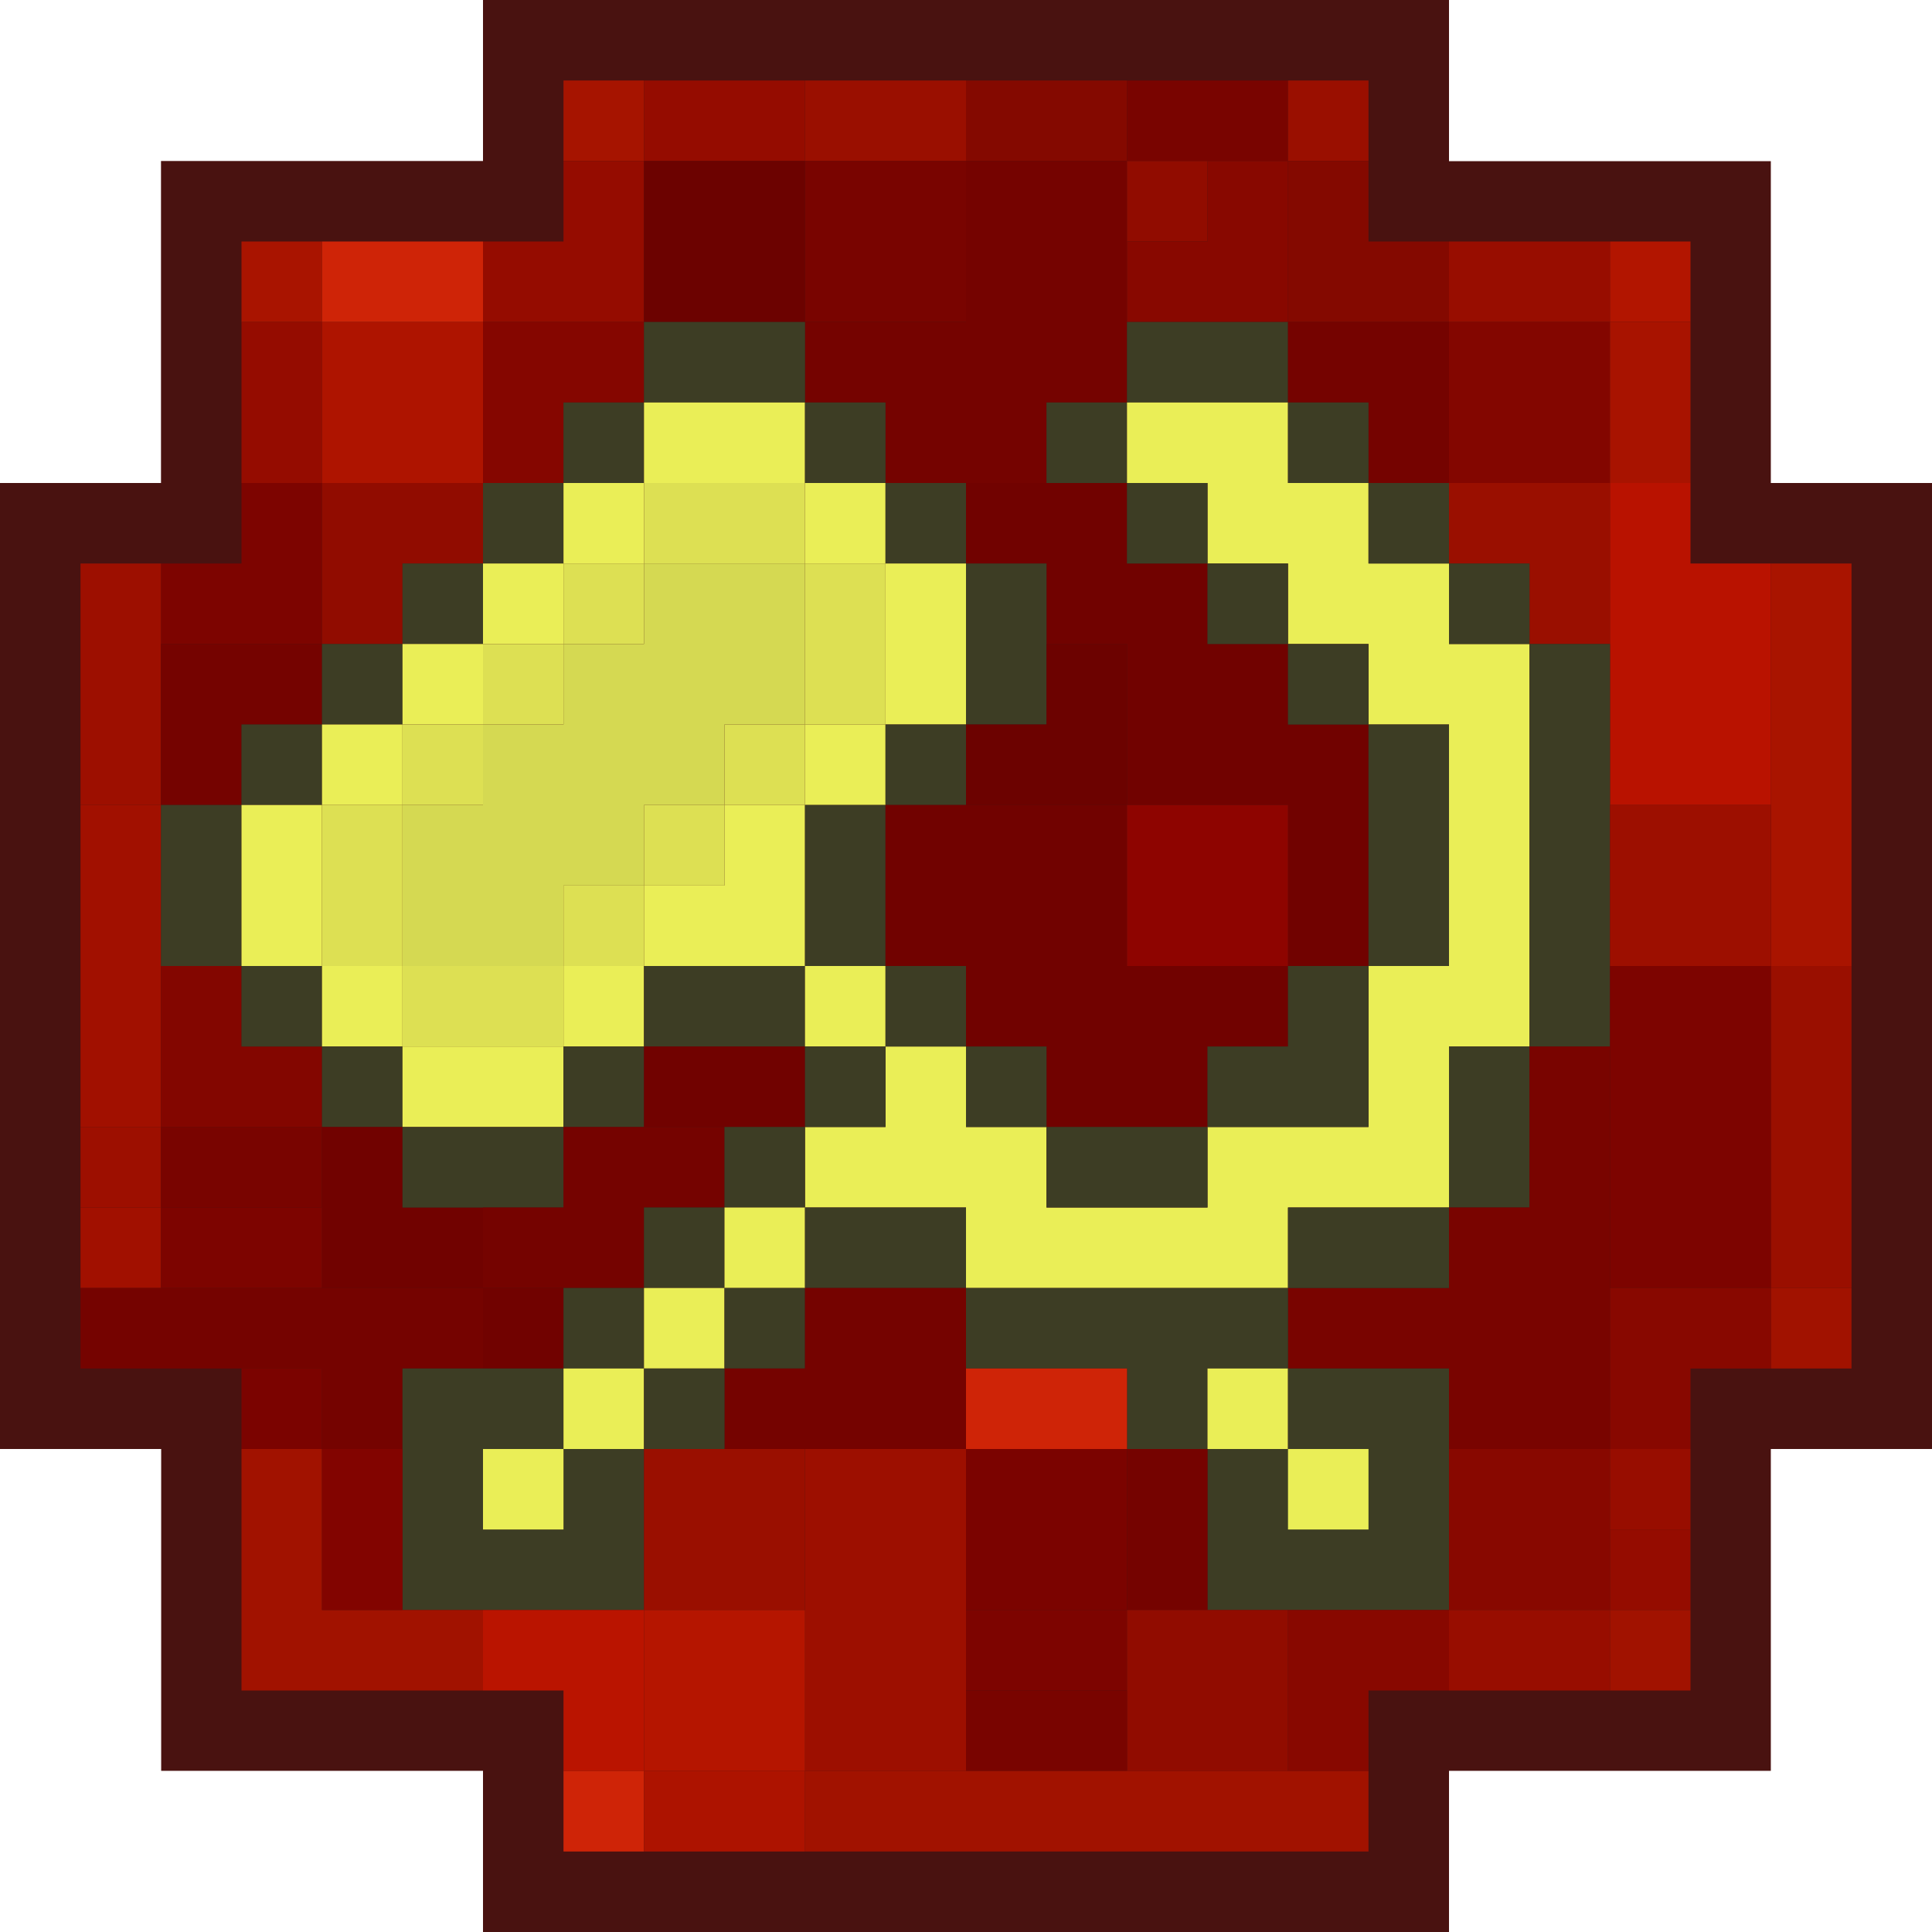
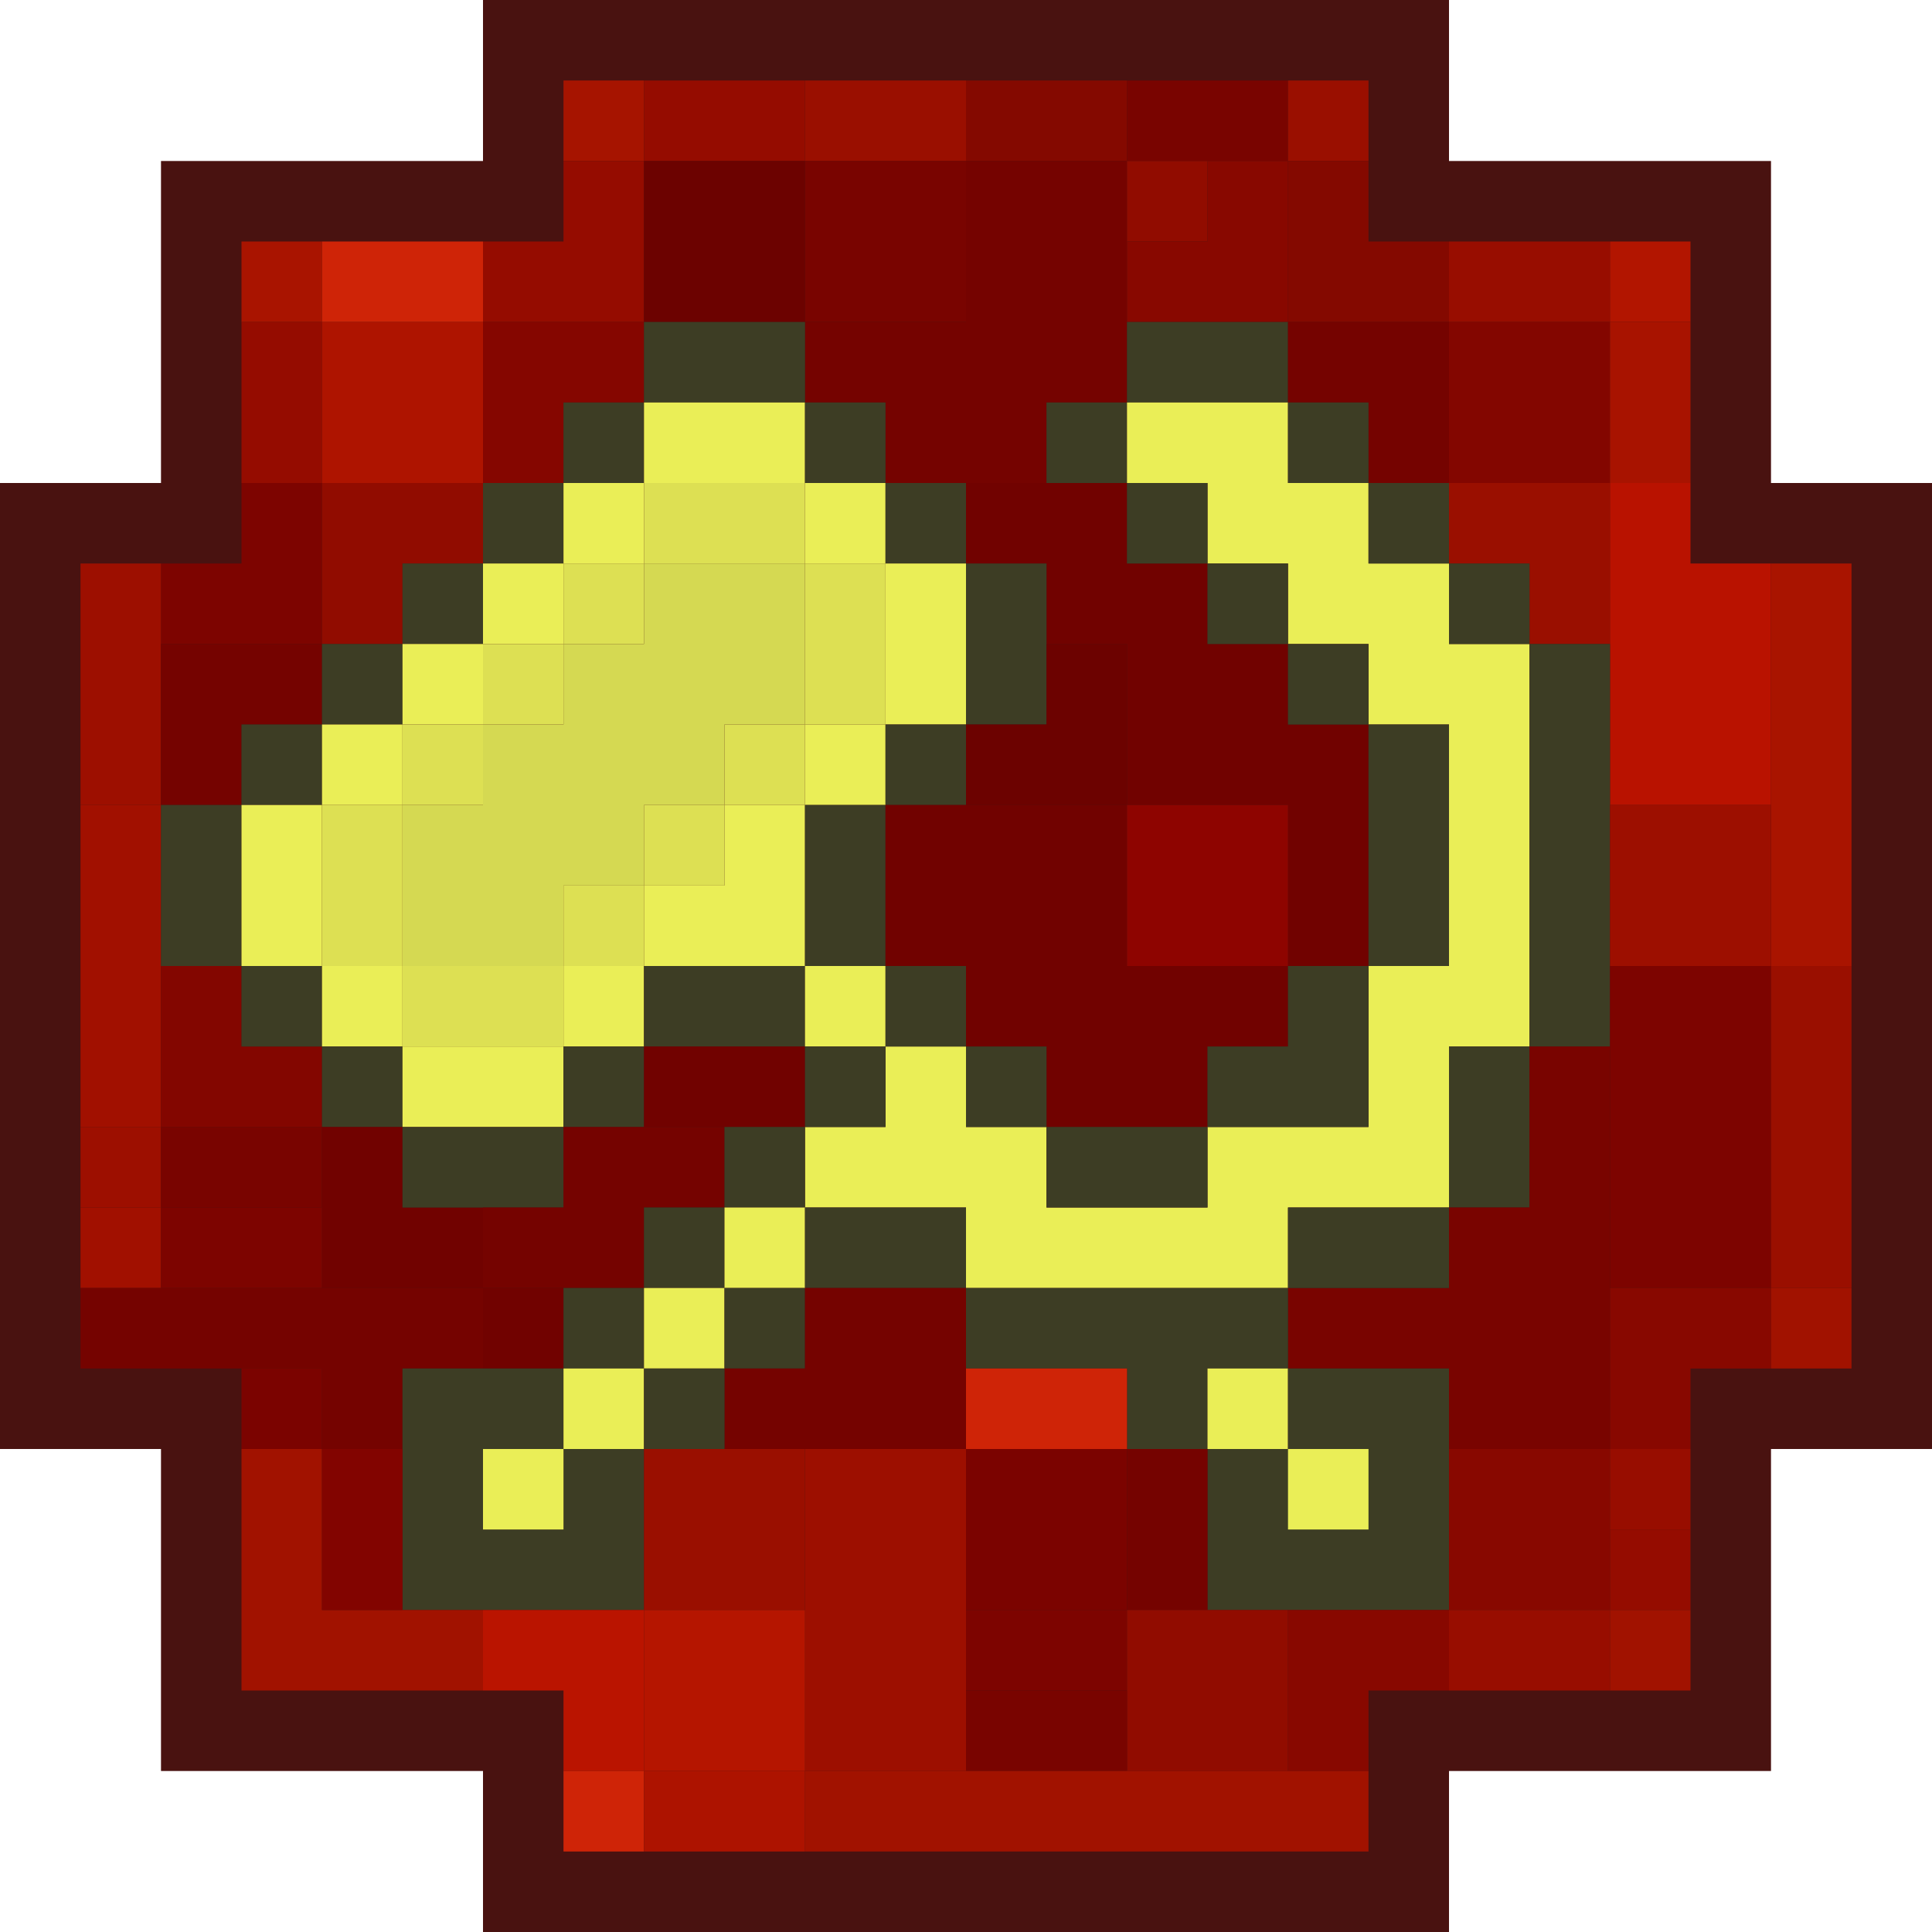
<svg xmlns="http://www.w3.org/2000/svg" version="1.1" preserveAspectRatio="xMinYMin meet" x="0px" y="0px" width="24px" height="24px" viewBox="0 0 24 24">
-   <path d="M0 0h6v2h-4v4h-2v-6z" fill="rgb(255,255,255)" />
  <path d="M6 0h12v2h4v4h2v12h-2v4h-4v2h-12v-2h-4v-4h-2v-12h2v-4h4v-2z" fill="rgb(73,18,16)" />
-   <path d="M18 0h6v6h-2v-4h-4v-2z" fill="rgb(255,255,255)" />
  <path d="M7 1h1v1h-1v-1z" fill="rgb(166,20,0)" />
  <path d="M8 1h2v1h-2v-1z" fill="rgb(149,12,0)" />
  <path d="M10 1h2v1h-2v-1z" fill="rgb(154,15,0)" />
  <path d="M12 1h2v1h-2v-1z" fill="rgb(132,9,0)" />
  <path d="M14 1h2v1h-2v-1z" fill="rgb(121,4,0)" />
  <path d="M16 1h1v1h-1v-1z" fill="rgb(154,15,0)" />
  <path d="M7 2h1v2h-2v-1h1v-1z" fill="rgb(149,12,0)" />
  <path d="M8 2h2v2h-2v-2z" fill="rgb(108,2,0)" />
  <path d="M10 2h2v2h-2v-2z" fill="rgb(121,4,0)" />
  <path d="M12 2h2v3h-1v1h-2v-1h-1v-1h2v-2z" fill="rgb(117,3,0)" />
  <path d="M14 2h1v1h-1v-1z" fill="rgb(145,12,0)" />
  <path d="M15 2h1v2h-2v-1h1v-1z" fill="rgb(136,8,0)" />
  <path d="M16 2h1v1h1v1h-2v-2z" fill="rgb(132,9,0)" />
  <path d="M3 3h1v1h-1v-1z" fill="rgb(169,20,0)" />
  <path d="M4 3h2v1h-2v-1z" fill="rgb(207,36,7)" />
  <path d="M18 3h2v1h-2v-1z" fill="rgb(152,13,0)" />
  <path d="M20 3h1v1h-1v-1z" fill="rgb(178,21,0)" />
  <path d="M3 4h1v2h-1v-2z" fill="rgb(149,12,0)" />
  <path d="M4 4h2v2h-2v-2z" fill="rgb(174,20,0)" />
  <path d="M6 4h2v1h-1v1h-1v-2z" fill="rgb(133,6,0)" />
  <path d="M8 4h2v1h-2v-1z" fill="rgb(61,61,36)" />
  <path d="M14 4h2v1h-2v-1z" fill="rgb(61,61,36)" />
  <path d="M16 4h2v2h-1v-1h-1v-1z" fill="rgb(117,3,0)" />
  <path d="M18 4h2v2h-2v-2z" fill="rgb(131,6,0)" />
  <path d="M20 4h1v2h-1v-2z" fill="rgb(168,19,0)" />
  <path d="M7 5h1v1h-1v-1z" fill="rgb(61,61,36)" />
  <path d="M8 5h2v1h-2v-1z" fill="rgb(234,238,87)" />
  <path d="M10 5h1v1h-1v-1z" fill="rgb(61,61,36)" />
  <path d="M13 5h1v1h-1v-1z" fill="rgb(61,61,36)" />
  <path d="M14 5h2v1h1v1h1v1h1v5h-1v2h-2v1h-4v-1h-2v-1h1v-1h1v1h1v1h2v-1h2v-2h1  v-3h-1v-1h-1v-1h-1v-1h-1v-1z" fill="rgb(234,238,87)" />
  <path d="M16 5h1v1h-1v-1z" fill="rgb(61,61,36)" />
  <path d="M3 6h1v2h-2v-1h1v-1z" fill="rgb(125,4,0)" />
  <path d="M4 6h2v1h-1v1h-1v-2z" fill="rgb(145,12,0)" />
  <path d="M6 6h1v1h-1v-1z" fill="rgb(61,61,36)" />
  <path d="M7 6h1v1h-1v-1z" fill="rgb(234,238,87)" />
  <path d="M8 6h2v1h-2v-1z" fill="rgb(221,224,83)" />
  <path d="M10 6h1v1h-1v-1z" fill="rgb(234,238,87)" />
  <path d="M11 6h1v1h-1v-1z" fill="rgb(61,61,36)" />
  <path d="M12 6h2v1h1v1h1v1h1v3h-1v-2h-2v-2h-1v-1h-1v-1z" fill="rgb(113,2,0)" />
  <path d="M14 6h1v1h-1v-1z" fill="rgb(61,61,36)" />
  <path d="M17 6h1v1h-1v-1z" fill="rgb(61,61,36)" />
  <path d="M18 6h2v2h-1v-1h-1v-1z" fill="rgb(154,15,0)" />
  <path d="M20 6h1v1h1v3h-2v-4z" fill="rgb(185,18,0)" />
  <path d="M1 7h1v3h-1v-3z" fill="rgb(157,15,0)" />
  <path d="M5 7h1v1h-1v-1z" fill="rgb(61,61,36)" />
  <path d="M6 7h1v1h-1v-1z" fill="rgb(234,238,87)" />
  <path d="M7 7h1v1h-1v-1z" fill="rgb(221,224,83)" />
  <path d="M8 7h2v2h-1v1h-1v1h-1v1h-2v-2h1v-1h1v-1h1v-1z" fill="rgb(213,217,82)" />
  <path d="M10 7h1v2h-1v-2z" fill="rgb(221,224,83)" />
  <path d="M11 7h1v2h-1v-2z" fill="rgb(234,238,87)" />
  <path d="M12 7h1v2h-1v-2z" fill="rgb(61,61,36)" />
  <path d="M15 7h1v1h-1v-1z" fill="rgb(61,61,36)" />
  <path d="M18 7h1v1h-1v-1z" fill="rgb(61,61,36)" />
  <path d="M22 7h1v5h-1v-5z" fill="rgb(169,20,0)" />
  <path d="M2 8h2v1h-1v1h-1v-2z" fill="rgb(117,3,0)" />
  <path d="M4 8h1v1h-1v-1z" fill="rgb(61,61,36)" />
  <path d="M5 8h1v1h-1v-1z" fill="rgb(234,238,87)" />
  <path d="M6 8h1v1h-1v-1z" fill="rgb(221,224,83)" />
  <path d="M13 8h1v2h-2v-1h1v-1z" fill="rgb(108,2,0)" />
  <path d="M16 8h1v1h-1v-1z" fill="rgb(61,61,36)" />
  <path d="M19 8h1v5h-1v-5z" fill="rgb(61,61,36)" />
  <path d="M3 9h1v1h-1v-1z" fill="rgb(61,61,36)" />
  <path d="M4 9h1v1h-1v-1z" fill="rgb(234,238,87)" />
  <path d="M5 9h1v1h-1v-1z" fill="rgb(221,224,83)" />
  <path d="M9 9h1v1h-1v-1z" fill="rgb(221,224,83)" />
  <path d="M10 9h1v1h-1v-1z" fill="rgb(234,238,87)" />
  <path d="M11 9h1v1h-1v-1z" fill="rgb(61,61,36)" />
  <path d="M17 9h1v3h-1v-3z" fill="rgb(61,61,36)" />
  <path d="M1 10h1v4h-1v-4z" fill="rgb(161,16,0)" />
  <path d="M2 10h1v2h-1v-2z" fill="rgb(61,61,36)" />
  <path d="M3 10h1v2h-1v-2z" fill="rgb(234,238,87)" />
  <path d="M4 10h1v2h-1v-2z" fill="rgb(221,224,83)" />
  <path d="M8 10h1v1h-1v-1z" fill="rgb(221,224,83)" />
  <path d="M9 10h1v2h-2v-1h1v-1z" fill="rgb(234,238,87)" />
  <path d="M10 10h1v2h-1v-2z" fill="rgb(61,61,36)" />
  <path d="M11 10h3v2h2v1h-1v1h-2v-1h-1v-1h-1v-2z" fill="rgb(113,2,0)" />
  <path d="M14 10h2v2h-2v-2z" fill="rgb(142,4,0)" />
  <path d="M20 10h2v2h-2v-2z" fill="rgb(157,15,0)" />
  <path d="M7 11h1v1h-1v-1z" fill="rgb(221,224,83)" />
  <path d="M2 12h1v1h1v1h-2v-2z" fill="rgb(131,6,0)" />
  <path d="M3 12h1v1h-1v-1z" fill="rgb(61,61,36)" />
  <path d="M4 12h1v1h-1v-1z" fill="rgb(234,238,87)" />
  <path d="M5 12h2v1h-2v-1z" fill="rgb(221,224,83)" />
  <path d="M7 12h1v1h-1v-1z" fill="rgb(234,238,87)" />
  <path d="M8 12h2v1h-2v-1z" fill="rgb(61,61,36)" />
  <path d="M10 12h1v1h-1v-1z" fill="rgb(234,238,87)" />
  <path d="M11 12h1v1h-1v-1z" fill="rgb(61,61,36)" />
  <path d="M16 12h1v2h-2v-1h1v-1z" fill="rgb(61,61,36)" />
  <path d="M20 12h2v4h-2v-4z" fill="rgb(125,4,0)" />
  <path d="M22 12h1v4h-1v-4z" fill="rgb(154,15,0)" />
  <path d="M4 13h1v1h-1v-1z" fill="rgb(61,61,36)" />
  <path d="M5 13h2v1h-2v-1z" fill="rgb(234,238,87)" />
  <path d="M7 13h1v1h-1v-1z" fill="rgb(61,61,36)" />
  <path d="M8 13h2v1h-2v-1z" fill="rgb(113,2,0)" />
  <path d="M10 13h1v1h-1v-1z" fill="rgb(61,61,36)" />
  <path d="M12 13h1v1h-1v-1z" fill="rgb(61,61,36)" />
  <path d="M18 13h1v2h-1v-2z" fill="rgb(61,61,36)" />
  <path d="M19 13h1v5h-2v-1h-2v-1h2v-1h1v-2z" fill="rgb(121,4,0)" />
  <path d="M1 14h1v1h-1v-1z" fill="rgb(157,15,0)" />
  <path d="M2 14h2v1h-2v-1z" fill="rgb(121,4,0)" />
  <path d="M4 14h1v1h1v1h-2v-2z" fill="rgb(113,2,0)" />
  <path d="M5 14h2v1h-2v-1z" fill="rgb(61,61,36)" />
  <path d="M7 14h2v1h-1v1h-2v-1h1v-1z" fill="rgb(117,3,0)" />
  <path d="M9 14h1v1h-1v-1z" fill="rgb(61,61,36)" />
  <path d="M13 14h2v1h-2v-1z" fill="rgb(61,61,36)" />
  <path d="M1 15h1v1h-1v-1z" fill="rgb(161,16,0)" />
  <path d="M2 15h2v1h-2v-1z" fill="rgb(125,4,0)" />
  <path d="M8 15h1v1h-1v-1z" fill="rgb(61,61,36)" />
  <path d="M9 15h1v1h-1v-1z" fill="rgb(234,238,87)" />
  <path d="M10 15h2v1h-2v-1z" fill="rgb(61,61,36)" />
  <path d="M16 15h2v1h-2v-1z" fill="rgb(61,61,36)" />
  <path d="M1 16h5v1h-1v1h-1v-1h-3v-1z" fill="rgb(117,3,0)" />
  <path d="M6 16h1v1h-1v-1z" fill="rgb(113,2,0)" />
  <path d="M7 16h1v1h-1v-1z" fill="rgb(61,61,36)" />
  <path d="M8 16h1v1h-1v-1z" fill="rgb(234,238,87)" />
  <path d="M9 16h1v1h-1v-1z" fill="rgb(61,61,36)" />
  <path d="M10 16h2v2h-3v-1h1v-1z" fill="rgb(117,3,0)" />
  <path d="M12 16h4v1h-1v1h-1v-1h-2v-1z" fill="rgb(61,61,36)" />
  <path d="M20 16h2v1h-1v1h-1v-2z" fill="rgb(136,8,0)" />
  <path d="M22 16h1v1h-1v-1z" fill="rgb(161,18,0)" />
  <path d="M3 17h1v1h-1v-1z" fill="rgb(123,3,0)" />
  <path d="M5 17h2v1h-1v1h1v-1h1v2h-3v-3z" fill="rgb(61,61,36)" />
  <path d="M7 17h1v1h-1v-1z" fill="rgb(234,238,87)" />
  <path d="M8 17h1v1h-1v-1z" fill="rgb(61,61,36)" />
  <path d="M12 17h2v1h-2v-1z" fill="rgb(207,36,7)" />
  <path d="M15 17h1v1h-1v-1z" fill="rgb(234,238,87)" />
  <path d="M16 17h2v3h-3v-2h1v-1z" fill="rgb(61,61,36)" />
-   <path d="M0 18h2v4h4v2h-6v-6z" fill="rgb(255,255,255)" />
  <path d="M3 18h1v2h2v1h-3v-3z" fill="rgb(161,18,0)" />
  <path d="M4 18h1v2h-1v-2z" fill="rgb(130,4,0)" />
  <path d="M6 18h1v1h-1v-1z" fill="rgb(234,238,87)" />
  <path d="M8 18h2v2h-2v-2z" fill="rgb(154,15,0)" />
  <path d="M10 18h2v4h-2v-4z" fill="rgb(157,15,0)" />
  <path d="M12 18h2v2h-2v-2z" fill="rgb(123,3,0)" />
  <path d="M14 18h1v2h-1v-2z" fill="rgb(117,3,0)" />
  <path d="M16 18h1v1h-1v-1z" fill="rgb(234,238,87)" />
  <path d="M18 18h2v2h-2v-2z" fill="rgb(136,8,0)" />
  <path d="M20 18h1v1h-1v-1z" fill="rgb(152,13,0)" />
-   <path d="M22 18h2v6h-6v-2h4v-4z" fill="rgb(255,255,255)" />
  <path d="M20 19h1v1h-1v-1z" fill="rgb(149,12,0)" />
  <path d="M6 20h2v2h-1v-1h-1v-1z" fill="rgb(186,20,0)" />
  <path d="M8 20h2v2h-2v-2z" fill="rgb(181,21,0)" />
  <path d="M12 20h2v1h-2v-1z" fill="rgb(125,4,0)" />
  <path d="M14 20h2v2h-2v-2z" fill="rgb(145,12,0)" />
  <path d="M16 20h2v1h-1v1h-1v-2z" fill="rgb(136,8,0)" />
  <path d="M18 20h2v1h-2v-1z" fill="rgb(152,13,0)" />
  <path d="M20 20h1v1h-1v-1z" fill="rgb(161,18,0)" />
  <path d="M12 21h2v1h-2v-1z" fill="rgb(121,4,0)" />
  <path d="M7 22h1v1h-1v-1z" fill="rgb(207,36,7)" />
  <path d="M8 22h2v1h-2v-1z" fill="rgb(173,19,0)" />
  <path d="M10 22h7v1h-7v-1z" fill="rgb(161,18,0)" />
</svg>
